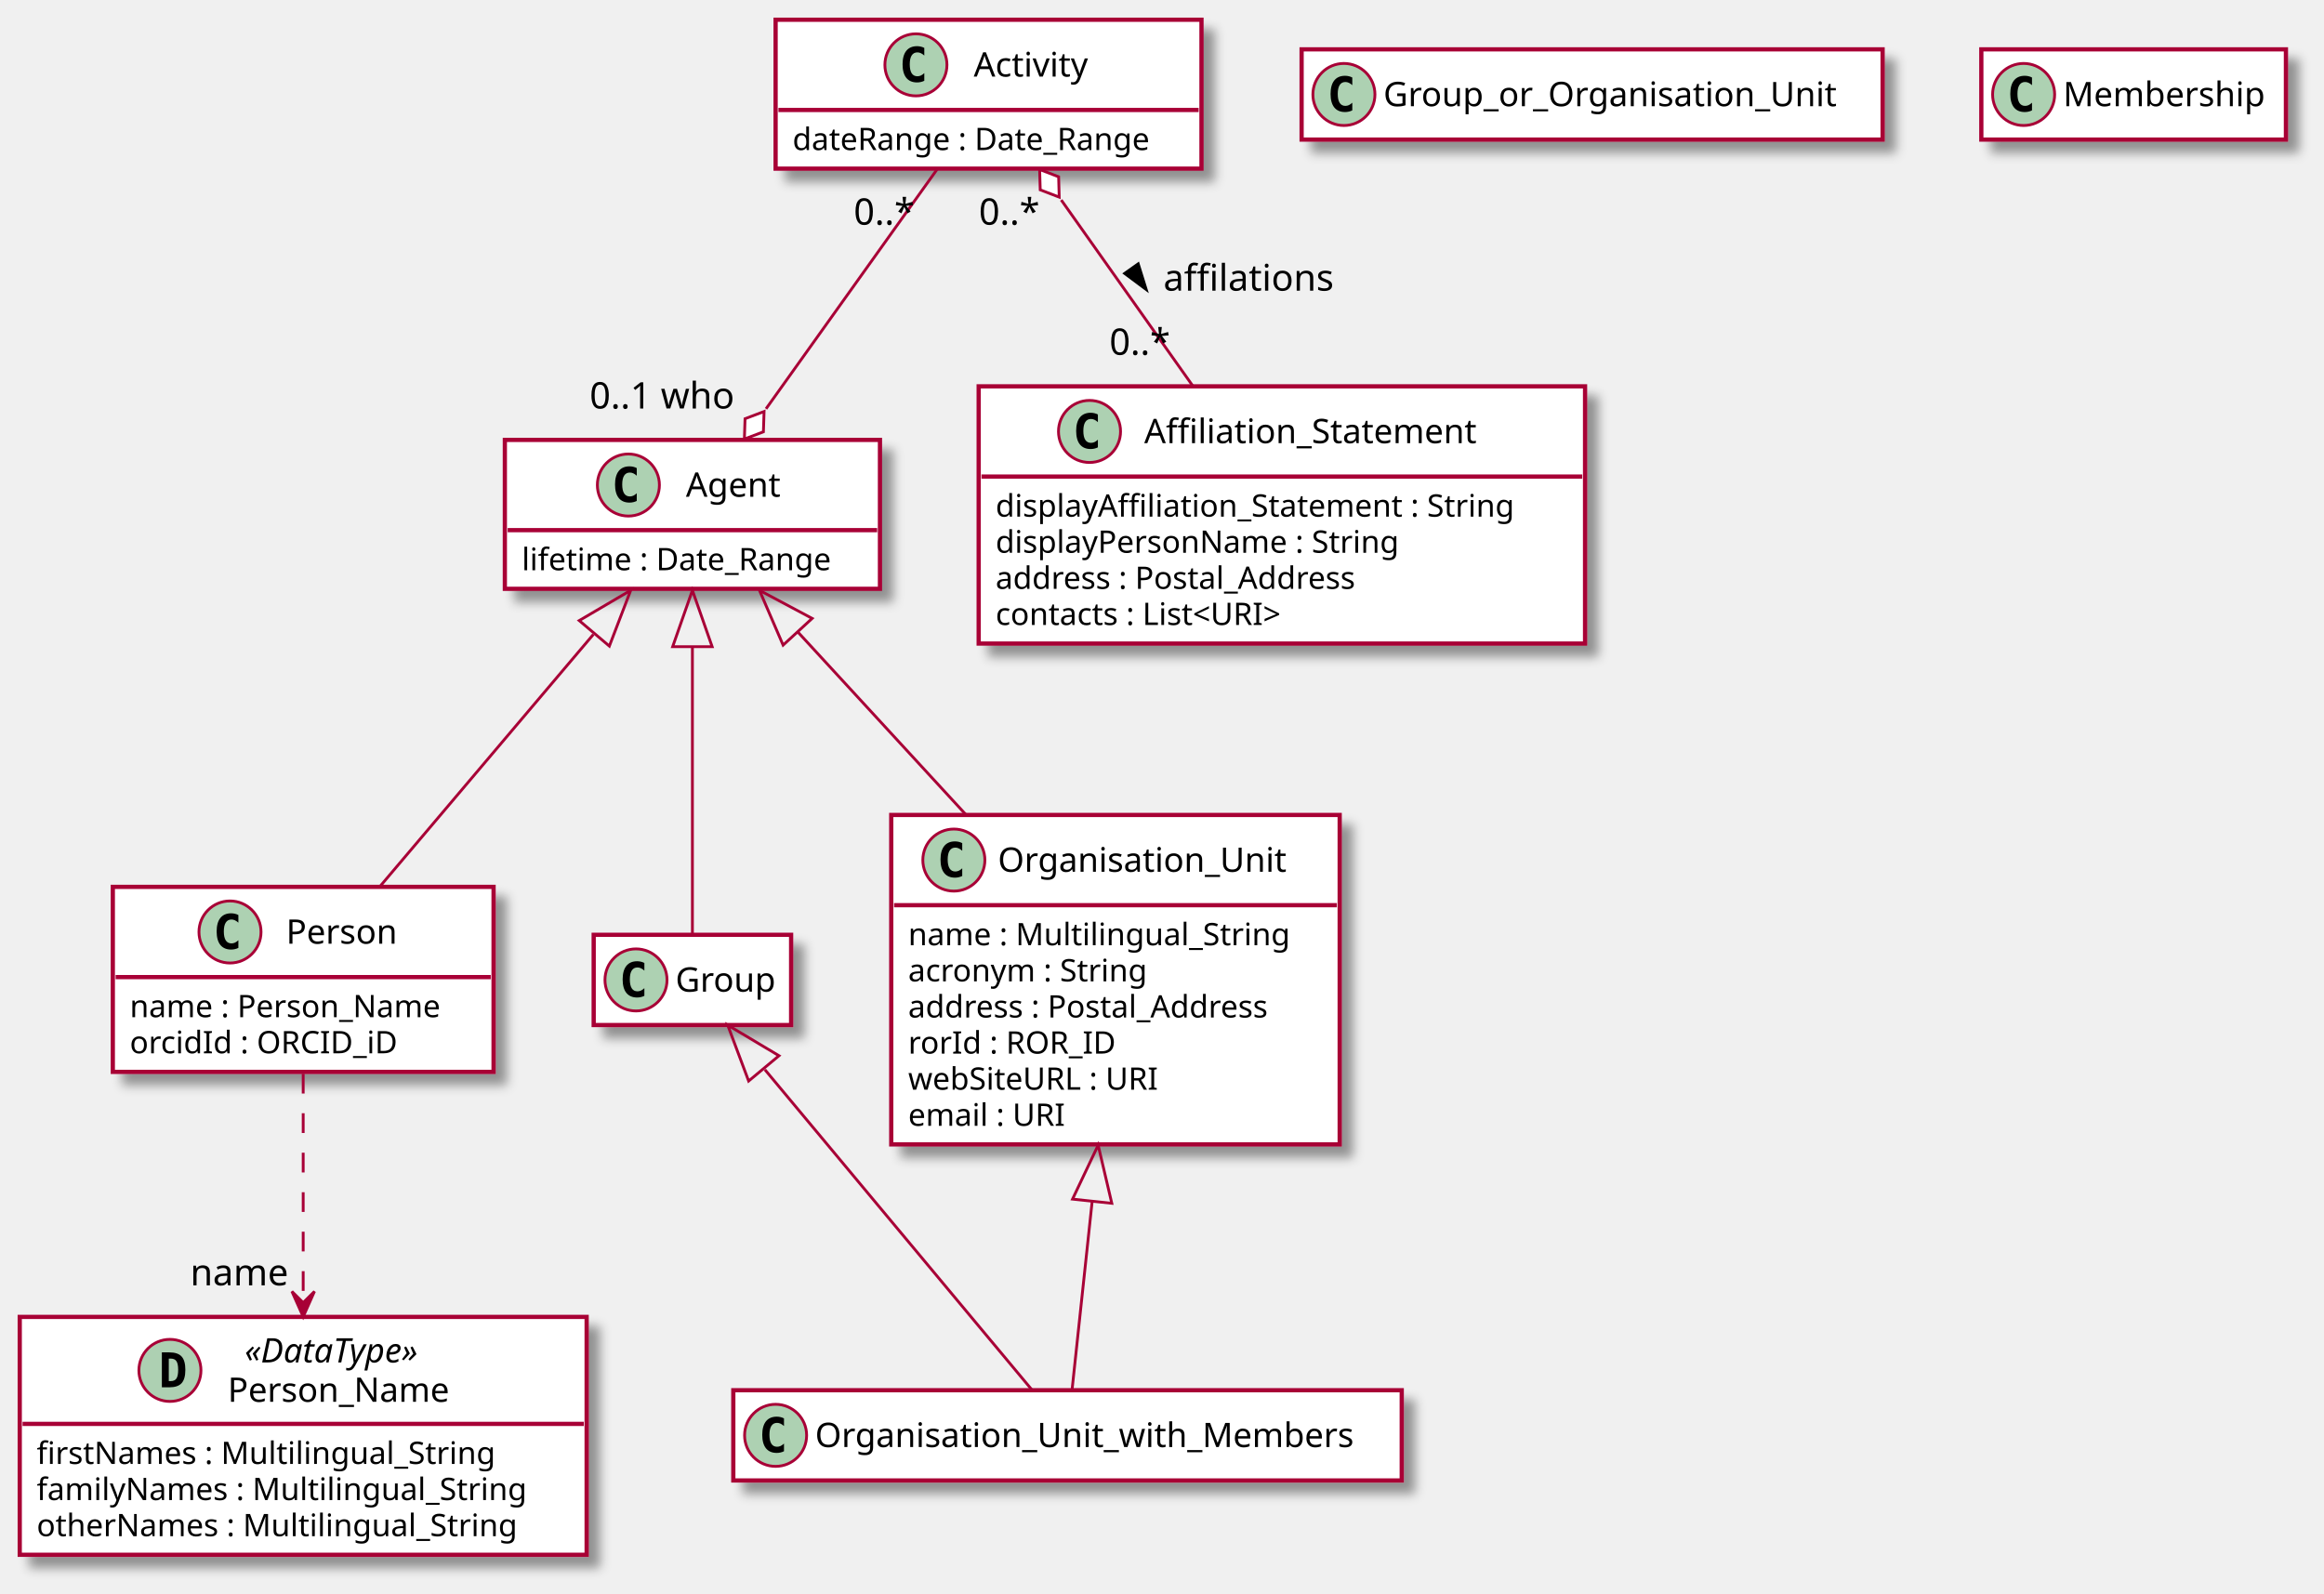
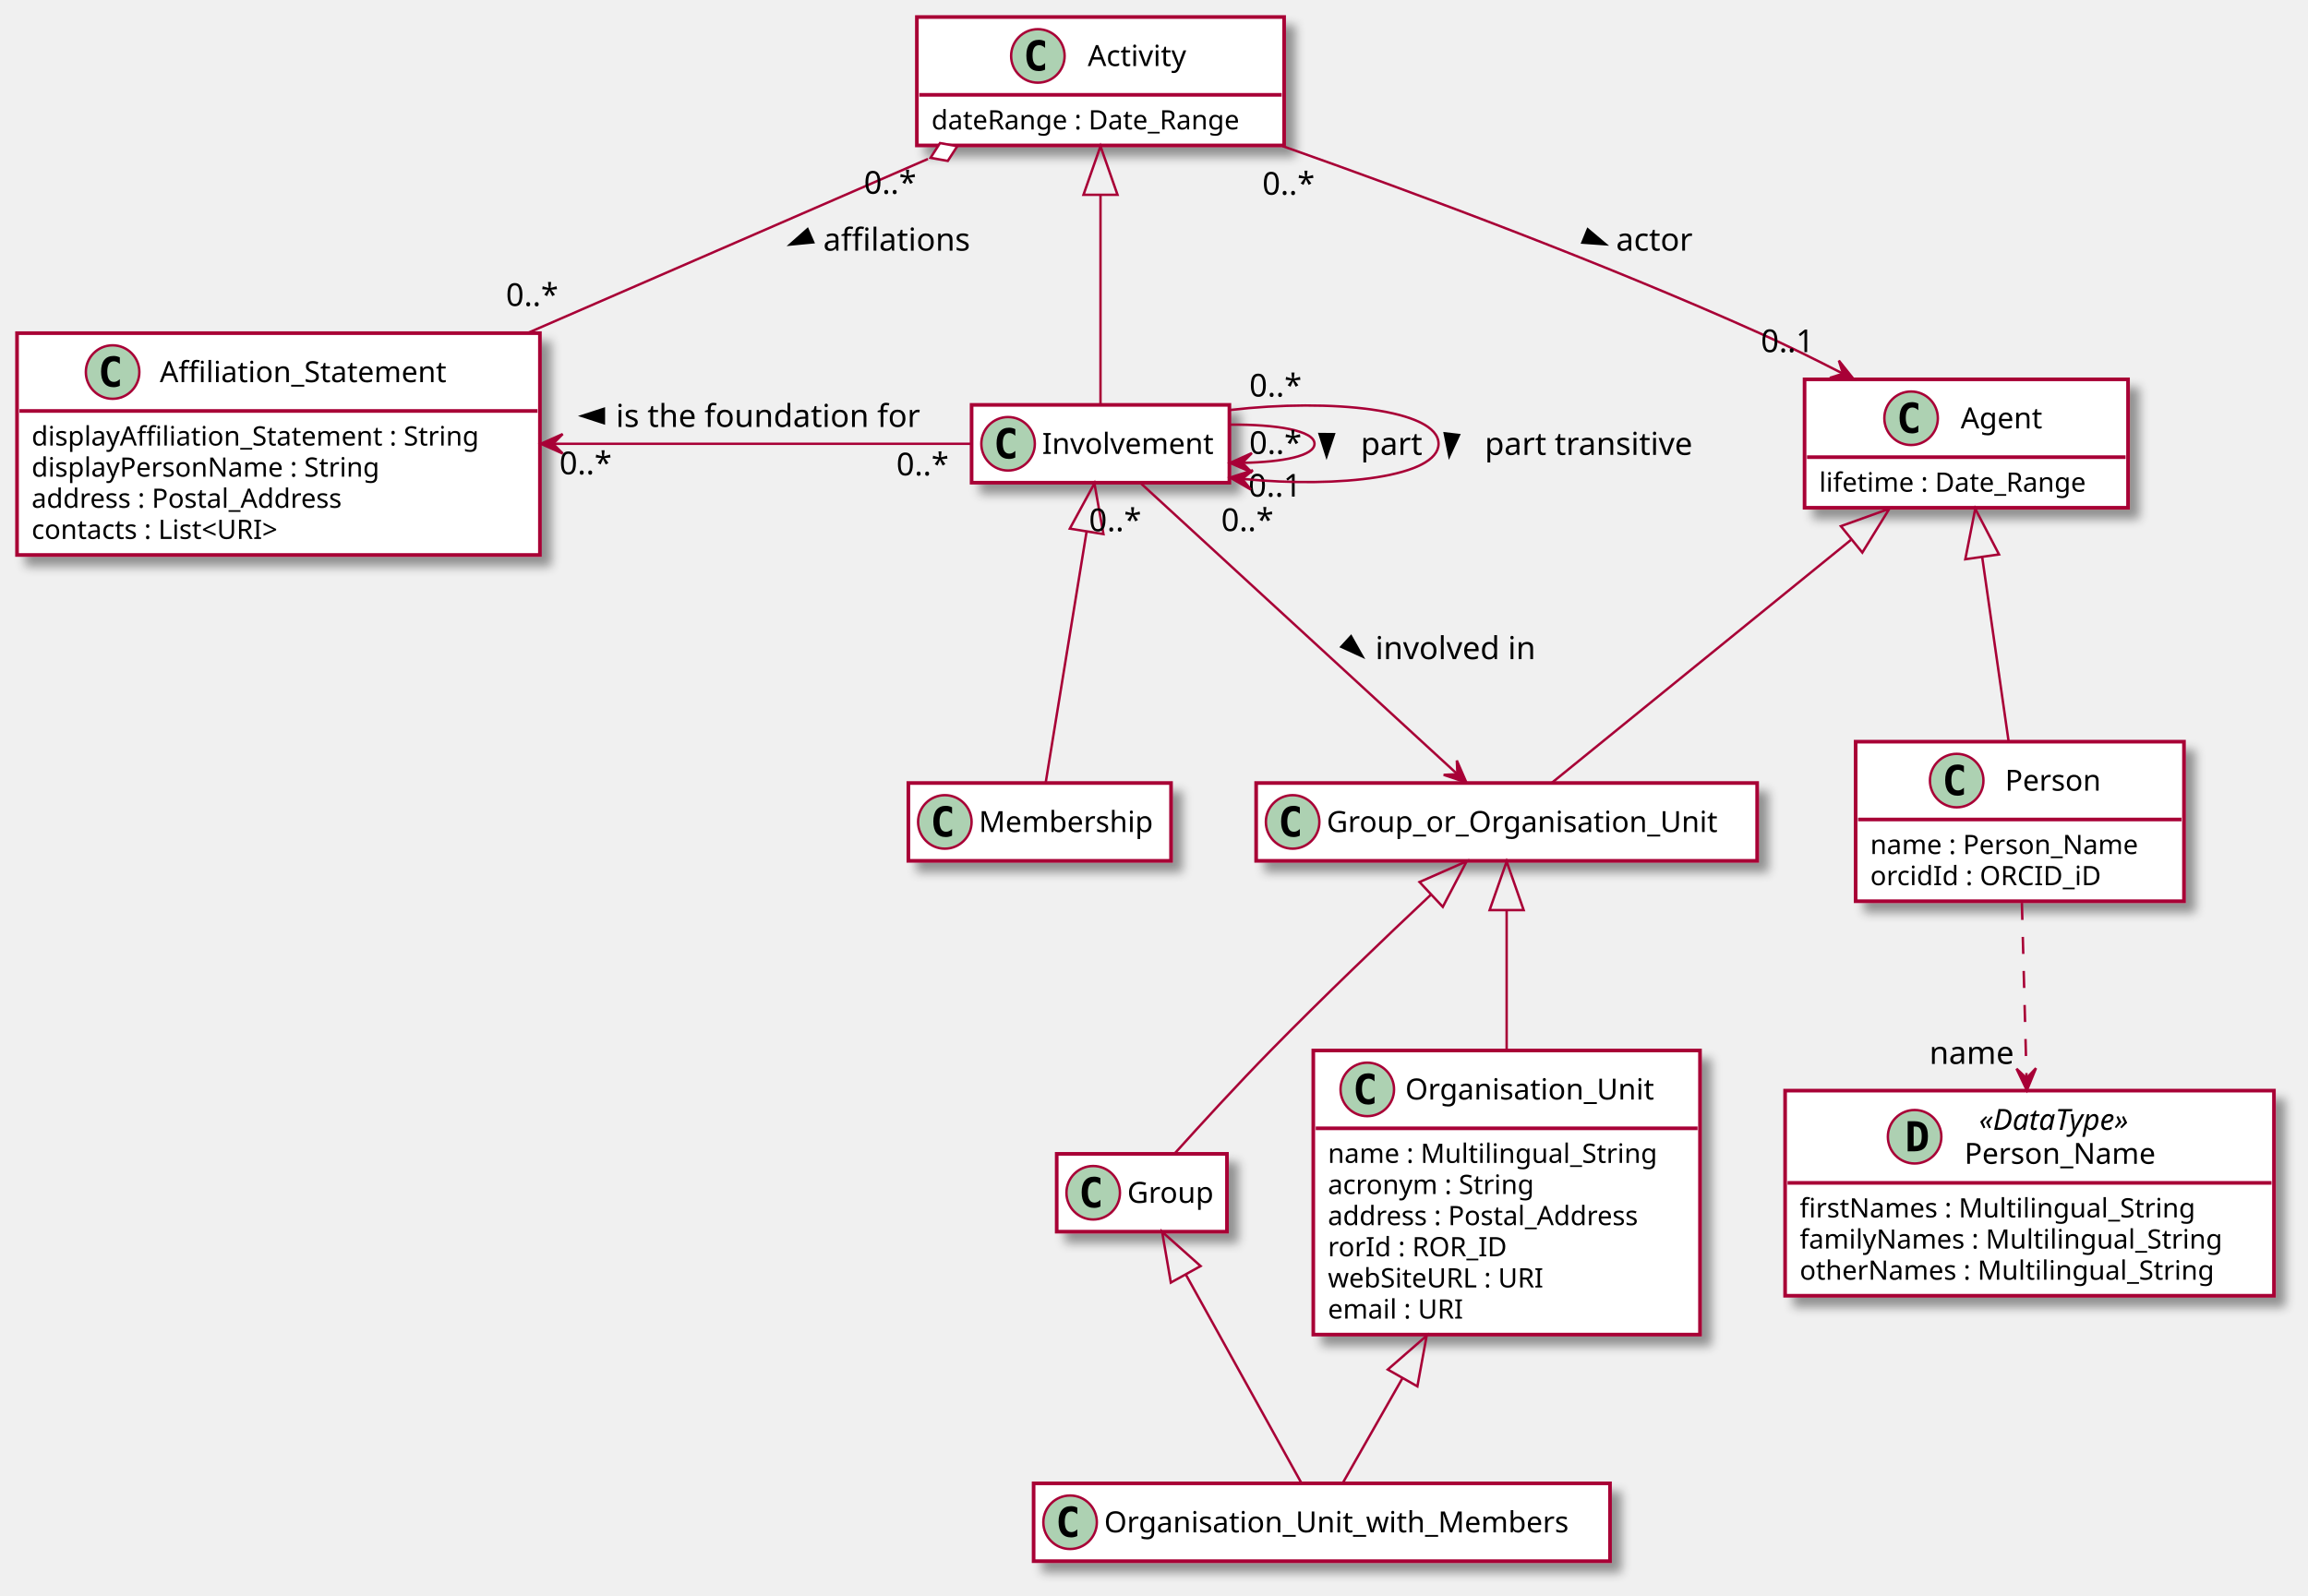
- <svg xmlns="http://www.w3.org/2000/svg" contentScriptType="application/ecmascript" contentStyleType="text/css" height="565px" preserveAspectRatio="none" style="width:824px;height:565px;background:#FFFFFF;" version="1.1" viewBox="0 0 824 565" width="824px" zoomAndPan="magnify">
+ <svg xmlns="http://www.w3.org/2000/svg" contentScriptType="application/ecmascript" contentStyleType="text/css" height="656px" preserveAspectRatio="none" style="width:949px;height:656px;background:#FFFFFF;" version="1.1" viewBox="0 0 949 656" width="949px" zoomAndPan="magnify">
  <defs>
-     <filter height="300%" id="f1koycm52vcksp" width="300%" x="-1" y="-1">
+     <filter height="300%" id="f1o5n7txocog9f" width="300%" x="-1" y="-1">
      <feGaussianBlur result="blurOut" stdDeviation="2.0" />
      <feColorMatrix in="blurOut" result="blurOut2" type="matrix" values="0 0 0 0 0 0 0 0 0 0 0 0 0 0 0 0 0 0 .4 0" />
      <feOffset dx="4.0" dy="4.0" in="blurOut2" result="blurOut3" />
      <feBlend in="SourceGraphic" in2="blurOut3" mode="normal" />
    </filter>
  </defs>
  <g>
-     <rect codeLine="23" fill="#FFFFFF" filter="url(#f1koycm52vcksp)" height="52.805" id="Agent" style="stroke:#A80036;stroke-width:1.5;" width="133" x="179" y="156" />
-     <ellipse cx="222.8" cy="172" fill="#ADD1B2" rx="11" ry="11" style="stroke:#A80036;stroke-width:1.0;" />
-     <path d="M225.769,177.641 Q225.191,177.938 224.55,178.078 Q223.909,178.234 223.206,178.234 Q220.706,178.234 219.378,176.594 Q218.066,174.938 218.066,171.812 Q218.066,168.688 219.378,167.031 Q220.706,165.375 223.206,165.375 Q223.909,165.375 224.55,165.531 Q225.206,165.688 225.769,165.984 L225.769,168.703 Q225.144,168.125 224.55,167.859 Q223.956,167.578 223.331,167.578 Q221.988,167.578 221.3,168.656 Q220.613,169.719 220.613,171.812 Q220.613,173.906 221.3,174.984 Q221.988,176.047 223.331,176.047 Q223.956,176.047 224.55,175.781 Q225.144,175.5 225.769,174.922 L225.769,177.641 Z " fill="#000000" />
-     <text fill="#000000" font-family="sans-serif" font-size="12" lengthAdjust="spacing" textLength="37" x="243.2" y="176.154">Agent</text>
-     <line style="stroke:#A80036;stroke-width:1.5;" x1="180" x2="311" y1="188" y2="188" />
-     <text fill="#000000" font-family="sans-serif" font-size="11" lengthAdjust="spacing" textLength="121" x="185" y="202.21">lifetime : Date_Range</text>
-     <rect codeLine="26" fill="#FFFFFF" filter="url(#f1koycm52vcksp)" height="32" id="Group_or_Organisation_Unit" style="stroke:#A80036;stroke-width:1.5;" width="206" x="461.5" y="17.5" />
-     <ellipse cx="476.5" cy="33.5" fill="#ADD1B2" rx="11" ry="11" style="stroke:#A80036;stroke-width:1.0;" />
-     <path d="M479.469,39.141 Q478.891,39.438 478.25,39.578 Q477.609,39.734 476.906,39.734 Q474.406,39.734 473.078,38.094 Q471.766,36.438 471.766,33.312 Q471.766,30.188 473.078,28.531 Q474.406,26.875 476.906,26.875 Q477.609,26.875 478.25,27.031 Q478.906,27.188 479.469,27.484 L479.469,30.203 Q478.844,29.625 478.25,29.359 Q477.656,29.078 477.031,29.078 Q475.688,29.078 475,30.156 Q474.312,31.219 474.312,33.312 Q474.312,35.406 475,36.484 Q475.688,37.547 477.031,37.547 Q477.656,37.547 478.25,37.281 Q478.844,37 479.469,36.422 L479.469,39.141 Z " fill="#000000" />
-     <text fill="#000000" font-family="sans-serif" font-size="12" lengthAdjust="spacing" textLength="174" x="490.5" y="37.654">Group_or_Organisation_Unit</text>
-     <rect codeLine="55" fill="#FFFFFF" filter="url(#f1koycm52vcksp)" height="52.805" id="Activity" style="stroke:#A80036;stroke-width:1.5;" width="151" x="275" y="7" />
-     <ellipse cx="324.75" cy="23" fill="#ADD1B2" rx="11" ry="11" style="stroke:#A80036;stroke-width:1.0;" />
-     <path d="M327.719,28.641 Q327.141,28.938 326.5,29.078 Q325.859,29.234 325.156,29.234 Q322.656,29.234 321.328,27.594 Q320.016,25.938 320.016,22.812 Q320.016,19.688 321.328,18.031 Q322.656,16.375 325.156,16.375 Q325.859,16.375 326.5,16.531 Q327.156,16.688 327.719,16.984 L327.719,19.703 Q327.094,19.125 326.5,18.859 Q325.906,18.578 325.281,18.578 Q323.938,18.578 323.25,19.656 Q322.562,20.719 322.562,22.812 Q322.562,24.906 323.25,25.984 Q323.938,27.047 325.281,27.047 Q325.906,27.047 326.5,26.781 Q327.094,26.5 327.719,25.922 L327.719,28.641 Z " fill="#000000" />
-     <text fill="#000000" font-family="sans-serif" font-size="12" lengthAdjust="spacing" textLength="43" x="345.25" y="27.154">Activity</text>
-     <line style="stroke:#A80036;stroke-width:1.5;" x1="276" x2="425" y1="39" y2="39" />
-     <text fill="#000000" font-family="sans-serif" font-size="11" lengthAdjust="spacing" textLength="139" x="281" y="53.21">dateRange : Date_Range</text>
-     <rect codeLine="61" fill="#FFFFFF" filter="url(#f1koycm52vcksp)" height="32" id="Membership" style="stroke:#A80036;stroke-width:1.5;" width="108" x="702.5" y="17.5" />
-     <ellipse cx="717.5" cy="33.5" fill="#ADD1B2" rx="11" ry="11" style="stroke:#A80036;stroke-width:1.0;" />
-     <path d="M720.469,39.141 Q719.891,39.438 719.25,39.578 Q718.609,39.734 717.906,39.734 Q715.406,39.734 714.078,38.094 Q712.766,36.438 712.766,33.312 Q712.766,30.188 714.078,28.531 Q715.406,26.875 717.906,26.875 Q718.609,26.875 719.25,27.031 Q719.906,27.188 720.469,27.484 L720.469,30.203 Q719.844,29.625 719.25,29.359 Q718.656,29.078 718.031,29.078 Q716.688,29.078 716,30.156 Q715.312,31.219 715.312,33.312 Q715.312,35.406 716,36.484 Q716.688,37.547 718.031,37.547 Q718.656,37.547 719.25,37.281 Q719.844,37 720.469,36.422 L720.469,39.141 Z " fill="#000000" />
-     <text fill="#000000" font-family="sans-serif" font-size="12" lengthAdjust="spacing" textLength="76" x="731.5" y="37.654">Membership</text>
-     <rect codeLine="42" fill="#FFFFFF" filter="url(#f1koycm52vcksp)" height="65.609" id="Person" style="stroke:#A80036;stroke-width:1.5;" width="135" x="40" y="314.5" />
-     <ellipse cx="81.55" cy="330.5" fill="#ADD1B2" rx="11" ry="11" style="stroke:#A80036;stroke-width:1.0;" />
-     <path d="M84.519,336.141 Q83.941,336.438 83.3,336.578 Q82.659,336.734 81.956,336.734 Q79.456,336.734 78.128,335.094 Q76.816,333.438 76.816,330.312 Q76.816,327.188 78.128,325.531 Q79.456,323.875 81.956,323.875 Q82.659,323.875 83.3,324.031 Q83.956,324.188 84.519,324.484 L84.519,327.203 Q83.894,326.625 83.3,326.359 Q82.706,326.078 82.081,326.078 Q80.737,326.078 80.05,327.156 Q79.362,328.219 79.362,330.312 Q79.362,332.406 80.05,333.484 Q80.737,334.547 82.081,334.547 Q82.706,334.547 83.3,334.281 Q83.894,334 84.519,333.422 L84.519,336.141 Z " fill="#000000" />
-     <text fill="#000000" font-family="sans-serif" font-size="12" lengthAdjust="spacing" textLength="44" x="101.45" y="334.654">Person</text>
-     <line style="stroke:#A80036;stroke-width:1.5;" x1="41" x2="174" y1="346.5" y2="346.5" />
-     <text fill="#000000" font-family="sans-serif" font-size="11" lengthAdjust="spacing" textLength="123" x="46" y="360.71">name : Person_Name</text>
-     <text fill="#000000" font-family="sans-serif" font-size="11" lengthAdjust="spacing" textLength="102" x="46" y="373.515">orcidId : ORCID_iD</text>
-     <rect codeLine="47" fill="#FFFFFF" filter="url(#f1koycm52vcksp)" height="84.352" id="Person_Name" style="stroke:#A80036;stroke-width:1.5;" width="201" x="7" y="467" />
-     <ellipse cx="60.25" cy="485.969" fill="#ADD0B2" rx="11" ry="11" style="stroke:#A80036;stroke-width:1.0;" />
-     <path d="M59.844,481.781 L59.844,489.766 L60.5,489.766 Q61.938,489.766 62.547,488.859 Q63.172,487.938 63.172,485.766 Q63.172,483.594 62.547,482.688 Q61.938,481.781 60.5,481.781 L59.844,481.781 Z M57.391,479.578 L60.016,479.578 Q63.047,479.578 64.375,481.031 Q65.719,482.469 65.719,485.766 Q65.719,489.062 64.375,490.516 Q63.047,491.969 60.016,491.969 L57.391,491.969 L57.391,479.578 Z " fill="#000000" />
-     <text fill="#000000" font-family="sans-serif" font-size="12" font-style="italic" lengthAdjust="spacing" textLength="74" x="86.75" y="483.139">«DataType»</text>
-     <text fill="#000000" font-family="sans-serif" font-size="12" lengthAdjust="spacing" textLength="86" x="80.75" y="497.107">Person_Name</text>
-     <line style="stroke:#A80036;stroke-width:1.5;" x1="8" x2="207" y1="504.938" y2="504.938" />
-     <text fill="#000000" font-family="sans-serif" font-size="11" lengthAdjust="spacing" textLength="178" x="13" y="519.148">firstNames : Multilingual_String</text>
-     <text fill="#000000" font-family="sans-serif" font-size="11" lengthAdjust="spacing" textLength="189" x="13" y="531.953">familyNames : Multilingual_String</text>
-     <text fill="#000000" font-family="sans-serif" font-size="11" lengthAdjust="spacing" textLength="185" x="13" y="544.757">otherNames : Multilingual_String</text>
-     <rect codeLine="66" fill="#FFFFFF" filter="url(#f1koycm52vcksp)" height="32" id="Group" style="stroke:#A80036;stroke-width:1.5;" width="70" x="210.5" y="331.5" />
-     <ellipse cx="225.5" cy="347.5" fill="#ADD1B2" rx="11" ry="11" style="stroke:#A80036;stroke-width:1.0;" />
-     <path d="M228.469,353.141 Q227.891,353.438 227.25,353.578 Q226.609,353.734 225.906,353.734 Q223.406,353.734 222.078,352.094 Q220.766,350.438 220.766,347.312 Q220.766,344.188 222.078,342.531 Q223.406,340.875 225.906,340.875 Q226.609,340.875 227.25,341.031 Q227.906,341.188 228.469,341.484 L228.469,344.203 Q227.844,343.625 227.25,343.359 Q226.656,343.078 226.031,343.078 Q224.688,343.078 224,344.156 Q223.312,345.219 223.312,347.312 Q223.312,349.406 224,350.484 Q224.688,351.547 226.031,351.547 Q226.656,351.547 227.25,351.281 Q227.844,351 228.469,350.422 L228.469,353.141 Z " fill="#000000" />
-     <text fill="#000000" font-family="sans-serif" font-size="12" lengthAdjust="spacing" textLength="38" x="239.5" y="351.654">Group</text>
-     <rect codeLine="31" fill="#FFFFFF" filter="url(#f1koycm52vcksp)" height="116.828" id="Organisation_Unit" style="stroke:#A80036;stroke-width:1.5;" width="159" x="316" y="289" />
-     <ellipse cx="338.2" cy="305" fill="#ADD1B2" rx="11" ry="11" style="stroke:#A80036;stroke-width:1.0;" />
-     <path d="M341.169,310.641 Q340.591,310.938 339.95,311.078 Q339.309,311.234 338.606,311.234 Q336.106,311.234 334.778,309.594 Q333.466,307.938 333.466,304.812 Q333.466,301.688 334.778,300.031 Q336.106,298.375 338.606,298.375 Q339.309,298.375 339.95,298.531 Q340.606,298.688 341.169,298.984 L341.169,301.703 Q340.544,301.125 339.95,300.859 Q339.356,300.578 338.731,300.578 Q337.387,300.578 336.7,301.656 Q336.012,302.719 336.012,304.812 Q336.012,306.906 336.7,307.984 Q337.387,309.047 338.731,309.047 Q339.356,309.047 339.95,308.781 Q340.544,308.5 341.169,307.922 L341.169,310.641 Z " fill="#000000" />
-     <text fill="#000000" font-family="sans-serif" font-size="12" lengthAdjust="spacing" textLength="111" x="353.8" y="309.154">Organisation_Unit</text>
-     <line style="stroke:#A80036;stroke-width:1.5;" x1="317" x2="474" y1="321" y2="321" />
-     <text fill="#000000" font-family="sans-serif" font-size="11" lengthAdjust="spacing" textLength="147" x="322" y="335.21">name : Multilingual_String</text>
-     <text fill="#000000" font-family="sans-serif" font-size="11" lengthAdjust="spacing" textLength="95" x="322" y="348.015">acronym : String</text>
-     <text fill="#000000" font-family="sans-serif" font-size="11" lengthAdjust="spacing" textLength="147" x="322" y="360.82">address : Postal_Address</text>
-     <text fill="#000000" font-family="sans-serif" font-size="11" lengthAdjust="spacing" textLength="79" x="322" y="373.625">rorId : ROR_ID</text>
-     <text fill="#000000" font-family="sans-serif" font-size="11" lengthAdjust="spacing" textLength="96" x="322" y="386.429">webSiteURL : URI</text>
-     <text fill="#000000" font-family="sans-serif" font-size="11" lengthAdjust="spacing" textLength="61" x="322" y="399.234">email : URI</text>
-     <rect codeLine="71" fill="#FFFFFF" filter="url(#f1koycm52vcksp)" height="32" id="Organisation_Unit_with_Members" style="stroke:#A80036;stroke-width:1.5;" width="237" x="260" y="493" />
-     <ellipse cx="275" cy="509" fill="#ADD1B2" rx="11" ry="11" style="stroke:#A80036;stroke-width:1.0;" />
-     <path d="M277.969,514.641 Q277.391,514.938 276.75,515.078 Q276.109,515.234 275.406,515.234 Q272.906,515.234 271.578,513.594 Q270.266,511.938 270.266,508.812 Q270.266,505.688 271.578,504.031 Q272.906,502.375 275.406,502.375 Q276.109,502.375 276.75,502.531 Q277.406,502.688 277.969,502.984 L277.969,505.703 Q277.344,505.125 276.75,504.859 Q276.156,504.578 275.531,504.578 Q274.188,504.578 273.5,505.656 Q272.812,506.719 272.812,508.812 Q272.812,510.906 273.5,511.984 Q274.188,513.047 275.531,513.047 Q276.156,513.047 276.75,512.781 Q277.344,512.5 277.969,511.922 L277.969,514.641 Z " fill="#000000" />
-     <text fill="#000000" font-family="sans-serif" font-size="12" lengthAdjust="spacing" textLength="205" x="289" y="513.154">Organisation_Unit_with_Members</text>
-     <rect codeLine="136" fill="#FFFFFF" filter="url(#f1koycm52vcksp)" height="91.219" id="Affiliation_Statement" style="stroke:#A80036;stroke-width:1.5;" width="215" x="347" y="137" />
-     <ellipse cx="386.3" cy="153" fill="#ADD1B2" rx="11" ry="11" style="stroke:#A80036;stroke-width:1.0;" />
-     <path d="M389.269,158.641 Q388.691,158.938 388.05,159.078 Q387.409,159.234 386.706,159.234 Q384.206,159.234 382.878,157.594 Q381.566,155.938 381.566,152.812 Q381.566,149.688 382.878,148.031 Q384.206,146.375 386.706,146.375 Q387.409,146.375 388.05,146.531 Q388.706,146.688 389.269,146.984 L389.269,149.703 Q388.644,149.125 388.05,148.859 Q387.456,148.578 386.831,148.578 Q385.488,148.578 384.8,149.656 Q384.113,150.719 384.113,152.812 Q384.113,154.906 384.8,155.984 Q385.488,157.047 386.831,157.047 Q387.456,157.047 388.05,156.781 Q388.644,156.5 389.269,155.922 L389.269,158.641 Z " fill="#000000" />
-     <text fill="#000000" font-family="sans-serif" font-size="12" lengthAdjust="spacing" textLength="129" x="405.7" y="157.154">Affiliation_Statement</text>
-     <line style="stroke:#A80036;stroke-width:1.5;" x1="348" x2="561" y1="169" y2="169" />
-     <text fill="#000000" font-family="sans-serif" font-size="11" lengthAdjust="spacing" textLength="203" x="353" y="183.21">displayAffiliation_Statement : String</text>
-     <text fill="#000000" font-family="sans-serif" font-size="11" lengthAdjust="spacing" textLength="159" x="353" y="196.015">displayPersonName : String</text>
-     <text fill="#000000" font-family="sans-serif" font-size="11" lengthAdjust="spacing" textLength="147" x="353" y="208.82">address : Postal_Address</text>
-     <text fill="#000000" font-family="sans-serif" font-size="11" lengthAdjust="spacing" textLength="116" x="353" y="221.625">contacts : List&lt;URI&gt;</text>
-     <path codeLine="261" d="M332.21,60.11 C315.45,83.57 290.45,118.57 271.6,144.97 " fill="none" id="Activity-to-Agent" style="stroke:#A80036;stroke-width:1.0;" />
-     <polygon fill="#FFFFFF" points="263.93,155.69,270.673,153.135,270.909,145.928,264.165,148.483,263.93,155.69" style="stroke:#A80036;stroke-width:1.0;" />
-     <text fill="#000000" font-family="sans-serif" font-size="13" lengthAdjust="spacing" textLength="23" x="302.693" y="79.674">0..*</text>
-     <text fill="#000000" font-family="sans-serif" font-size="13" lengthAdjust="spacing" textLength="53" x="209.064" y="144.861">0..1 who</text>
-     <path codeLine="310" d="M107.5,380.78 C107.5,404.07 107.5,435.87 107.5,461.85 " fill="none" id="Person-to-Person_Name" style="stroke:#A80036;stroke-width:1.0;stroke-dasharray:7.0,7.0;" />
-     <polygon fill="#A80036" points="107.5,466.96,111.5,457.96,107.5,461.96,103.5,457.96,107.5,466.96" style="stroke:#A80036;stroke-width:1.0;" />
-     <text fill="#000000" font-family="sans-serif" font-size="13" lengthAdjust="spacing" textLength="37" x="67.436" y="455.804">name</text>
-     <path codeLine="314" d="M210.38,224.98 C186.87,252.75 156.39,288.75 134.72,314.35 " fill="none" id="Agent-backto-Person" style="stroke:#A80036;stroke-width:1.0;" />
-     <polygon fill="none" points="205.37,220.07,223.63,209.33,216.05,229.12,205.37,220.07" style="stroke:#A80036;stroke-width:1.0;" />
-     <path codeLine="326" d="M245.5,229.44 C245.5,263.56 245.5,308.02 245.5,331.09 " fill="none" id="Agent-backto-Group" style="stroke:#A80036;stroke-width:1.0;" />
-     <polygon fill="none" points="238.5,229.33,245.5,209.33,252.5,229.33,238.5,229.33" style="stroke:#A80036;stroke-width:1.0;" />
-     <path codeLine="318" d="M283,224.25 C300.93,243.73 322.71,267.4 342.31,288.71 " fill="none" id="Agent-backto-Organisation_Unit" style="stroke:#A80036;stroke-width:1.0;" />
-     <polygon fill="none" points="277.66,228.78,269.27,209.33,287.96,219.3,277.66,228.78" style="stroke:#A80036;stroke-width:1.0;" />
-     <path codeLine="330" d="M271.2,379.32 C299.63,413.42 344.29,466.98 365.92,492.92 " fill="none" id="Group-backto-Organisation_Unit_with_Members" style="stroke:#A80036;stroke-width:1.0;" />
-     <polygon fill="none" points="265.44,383.35,258.01,363.51,276.2,374.38,265.44,383.35" style="stroke:#A80036;stroke-width:1.0;" />
-     <path codeLine="334" d="M387.22,426.19 C384.51,451.57 381.78,477.24 380.11,492.89 " fill="none" id="Organisation_Unit-backto-Organisation_Unit_with_Members" style="stroke:#A80036;stroke-width:1.0;" />
-     <polygon fill="none" points="380.28,425.23,389.36,406.08,394.2,426.71,380.28,425.23" style="stroke:#A80036;stroke-width:1.0;" />
-     <path codeLine="249" d="M376.27,70.92 C390.39,90.88 408,115.78 422.94,136.89 " fill="none" id="Activity-backto-Affiliation_Statement" style="stroke:#A80036;stroke-width:1.0;" />
-     <polygon fill="#FFFFFF" points="368.62,60.11,368.822,67.318,375.554,69.904,375.351,62.696,368.62,60.11" style="stroke:#A80036;stroke-width:1.0;" />
-     <polygon fill="#000000" points="406.388,102.648,403.563,93.567,398.765,96.962,406.388,102.648" style="stroke:#000000;stroke-width:1.0;" />
-     <text fill="#000000" font-family="sans-serif" font-size="13" lengthAdjust="spacing" textLength="61" x="412.5" y="103.067">affilations</text>
-     <text fill="#000000" font-family="sans-serif" font-size="13" lengthAdjust="spacing" textLength="23" x="347.068" y="79.674">0..*</text>
-     <text fill="#000000" font-family="sans-serif" font-size="13" lengthAdjust="spacing" textLength="23" x="393.346" y="125.818">0..*</text>
+     <rect codeLine="10" fill="#FFFFFF" filter="url(#f1o5n7txocog9f)" height="52.805" id="Agent" style="stroke:#A80036;stroke-width:1.5;" width="133" x="742" y="156" />
+     <ellipse cx="785.8" cy="172" fill="#ADD1B2" rx="11" ry="11" style="stroke:#A80036;stroke-width:1.0;" />
+     <path d="M788.769,177.641 Q788.191,177.938 787.55,178.078 Q786.909,178.234 786.206,178.234 Q783.706,178.234 782.378,176.594 Q781.066,174.938 781.066,171.812 Q781.066,168.688 782.378,167.031 Q783.706,165.375 786.206,165.375 Q786.909,165.375 787.55,165.531 Q788.206,165.688 788.769,165.984 L788.769,168.703 Q788.144,168.125 787.55,167.859 Q786.956,167.578 786.331,167.578 Q784.987,167.578 784.3,168.656 Q783.612,169.719 783.612,171.812 Q783.612,173.906 784.3,174.984 Q784.987,176.047 786.331,176.047 Q786.956,176.047 787.55,175.781 Q788.144,175.5 788.769,174.922 L788.769,177.641 Z " fill="#000000" />
+     <text fill="#000000" font-family="sans-serif" font-size="12" lengthAdjust="spacing" textLength="37" x="806.2" y="176.154">Agent</text>
+     <line style="stroke:#A80036;stroke-width:1.5;" x1="743" x2="874" y1="188" y2="188" />
+     <text fill="#000000" font-family="sans-serif" font-size="11" lengthAdjust="spacing" textLength="121" x="748" y="202.21">lifetime : Date_Range</text>
+     <rect codeLine="91" fill="#FFFFFF" filter="url(#f1o5n7txocog9f)" height="52.805" id="Activity" style="stroke:#A80036;stroke-width:1.5;" width="151" x="377" y="7" />
+     <ellipse cx="426.75" cy="23" fill="#ADD1B2" rx="11" ry="11" style="stroke:#A80036;stroke-width:1.0;" />
+     <path d="M429.719,28.641 Q429.141,28.938 428.5,29.078 Q427.859,29.234 427.156,29.234 Q424.656,29.234 423.328,27.594 Q422.016,25.938 422.016,22.812 Q422.016,19.688 423.328,18.031 Q424.656,16.375 427.156,16.375 Q427.859,16.375 428.5,16.531 Q429.156,16.688 429.719,16.984 L429.719,19.703 Q429.094,19.125 428.5,18.859 Q427.906,18.578 427.281,18.578 Q425.938,18.578 425.25,19.656 Q424.562,20.719 424.562,22.812 Q424.562,24.906 425.25,25.984 Q425.938,27.047 427.281,27.047 Q427.906,27.047 428.5,26.781 Q429.094,26.5 429.719,25.922 L429.719,28.641 Z " fill="#000000" />
+     <text fill="#000000" font-family="sans-serif" font-size="12" lengthAdjust="spacing" textLength="43" x="447.25" y="27.154">Activity</text>
+     <line style="stroke:#A80036;stroke-width:1.5;" x1="378" x2="527" y1="39" y2="39" />
+     <text fill="#000000" font-family="sans-serif" font-size="11" lengthAdjust="spacing" textLength="139" x="383" y="53.21">dateRange : Date_Range</text>
+     <rect codeLine="124" fill="#FFFFFF" filter="url(#f1o5n7txocog9f)" height="32" id="Membership" style="stroke:#A80036;stroke-width:1.5;" width="108" x="373.5" y="322" />
+     <ellipse cx="388.5" cy="338" fill="#ADD1B2" rx="11" ry="11" style="stroke:#A80036;stroke-width:1.0;" />
+     <path d="M391.469,343.641 Q390.891,343.938 390.25,344.078 Q389.609,344.234 388.906,344.234 Q386.406,344.234 385.078,342.594 Q383.766,340.938 383.766,337.812 Q383.766,334.688 385.078,333.031 Q386.406,331.375 388.906,331.375 Q389.609,331.375 390.25,331.531 Q390.906,331.688 391.469,331.984 L391.469,334.703 Q390.844,334.125 390.25,333.859 Q389.656,333.578 389.031,333.578 Q387.688,333.578 387,334.656 Q386.312,335.719 386.312,337.812 Q386.312,339.906 387,340.984 Q387.688,342.047 389.031,342.047 Q389.656,342.047 390.25,341.781 Q390.844,341.5 391.469,340.922 L391.469,343.641 Z " fill="#000000" />
+     <text fill="#000000" font-family="sans-serif" font-size="12" lengthAdjust="spacing" textLength="76" x="402.5" y="342.154">Membership</text>
+     <rect codeLine="97" fill="#FFFFFF" filter="url(#f1o5n7txocog9f)" height="32" id="Involvement" style="stroke:#A80036;stroke-width:1.5;" width="106" x="399.5" y="166.5" />
+     <ellipse cx="414.5" cy="182.5" fill="#ADD1B2" rx="11" ry="11" style="stroke:#A80036;stroke-width:1.0;" />
+     <path d="M417.469,188.141 Q416.891,188.438 416.25,188.578 Q415.609,188.734 414.906,188.734 Q412.406,188.734 411.078,187.094 Q409.766,185.438 409.766,182.312 Q409.766,179.188 411.078,177.531 Q412.406,175.875 414.906,175.875 Q415.609,175.875 416.25,176.031 Q416.906,176.188 417.469,176.484 L417.469,179.203 Q416.844,178.625 416.25,178.359 Q415.656,178.078 415.031,178.078 Q413.688,178.078 413,179.156 Q412.312,180.219 412.312,182.312 Q412.312,184.406 413,185.484 Q413.688,186.547 415.031,186.547 Q415.656,186.547 416.25,186.281 Q416.844,186 417.469,185.422 L417.469,188.141 Z " fill="#000000" />
+     <text fill="#000000" font-family="sans-serif" font-size="12" lengthAdjust="spacing" textLength="74" x="428.5" y="186.654">Involvement</text>
+     <rect codeLine="16" fill="#FFFFFF" filter="url(#f1o5n7txocog9f)" height="65.609" id="Person" style="stroke:#A80036;stroke-width:1.5;" width="135" x="763" y="305" />
+     <ellipse cx="804.55" cy="321" fill="#ADD1B2" rx="11" ry="11" style="stroke:#A80036;stroke-width:1.0;" />
+     <path d="M807.519,326.641 Q806.941,326.938 806.3,327.078 Q805.659,327.234 804.956,327.234 Q802.456,327.234 801.128,325.594 Q799.816,323.938 799.816,320.812 Q799.816,317.688 801.128,316.031 Q802.456,314.375 804.956,314.375 Q805.659,314.375 806.3,314.531 Q806.956,314.688 807.519,314.984 L807.519,317.703 Q806.894,317.125 806.3,316.859 Q805.706,316.578 805.081,316.578 Q803.737,316.578 803.05,317.656 Q802.362,318.719 802.362,320.812 Q802.362,322.906 803.05,323.984 Q803.737,325.047 805.081,325.047 Q805.706,325.047 806.3,324.781 Q806.894,324.5 807.519,323.922 L807.519,326.641 Z " fill="#000000" />
+     <text fill="#000000" font-family="sans-serif" font-size="12" lengthAdjust="spacing" textLength="44" x="824.45" y="325.154">Person</text>
+     <line style="stroke:#A80036;stroke-width:1.5;" x1="764" x2="897" y1="337" y2="337" />
+     <text fill="#000000" font-family="sans-serif" font-size="11" lengthAdjust="spacing" textLength="123" x="769" y="351.21">name : Person_Name</text>
+     <text fill="#000000" font-family="sans-serif" font-size="11" lengthAdjust="spacing" textLength="102" x="769" y="364.015">orcidId : ORCID_iD</text>
+     <rect codeLine="27" fill="#FFFFFF" filter="url(#f1o5n7txocog9f)" height="84.352" id="Person_Name" style="stroke:#A80036;stroke-width:1.5;" width="201" x="734" y="448.5" />
+     <ellipse cx="787.25" cy="467.469" fill="#ADD0B2" rx="11" ry="11" style="stroke:#A80036;stroke-width:1.0;" />
+     <path d="M786.844,463.281 L786.844,471.266 L787.5,471.266 Q788.938,471.266 789.547,470.359 Q790.172,469.438 790.172,467.266 Q790.172,465.094 789.547,464.188 Q788.938,463.281 787.5,463.281 L786.844,463.281 Z M784.391,461.078 L787.016,461.078 Q790.047,461.078 791.375,462.531 Q792.719,463.969 792.719,467.266 Q792.719,470.562 791.375,472.016 Q790.047,473.469 787.016,473.469 L784.391,473.469 L784.391,461.078 Z " fill="#000000" />
+     <text fill="#000000" font-family="sans-serif" font-size="12" font-style="italic" lengthAdjust="spacing" textLength="74" x="813.75" y="464.639">«DataType»</text>
+     <text fill="#000000" font-family="sans-serif" font-size="12" lengthAdjust="spacing" textLength="86" x="807.75" y="478.607">Person_Name</text>
+     <line style="stroke:#A80036;stroke-width:1.5;" x1="735" x2="934" y1="486.438" y2="486.438" />
+     <text fill="#000000" font-family="sans-serif" font-size="11" lengthAdjust="spacing" textLength="178" x="740" y="500.648">firstNames : Multilingual_String</text>
+     <text fill="#000000" font-family="sans-serif" font-size="11" lengthAdjust="spacing" textLength="189" x="740" y="513.453">familyNames : Multilingual_String</text>
+     <text fill="#000000" font-family="sans-serif" font-size="11" lengthAdjust="spacing" textLength="185" x="740" y="526.257">otherNames : Multilingual_String</text>
+     <rect codeLine="52" fill="#FFFFFF" filter="url(#f1o5n7txocog9f)" height="32" id="Group" style="stroke:#A80036;stroke-width:1.5;" width="70" x="434.5" y="474.5" />
+     <ellipse cx="449.5" cy="490.5" fill="#ADD1B2" rx="11" ry="11" style="stroke:#A80036;stroke-width:1.0;" />
+     <path d="M452.469,496.141 Q451.891,496.438 451.25,496.578 Q450.609,496.734 449.906,496.734 Q447.406,496.734 446.078,495.094 Q444.766,493.438 444.766,490.312 Q444.766,487.188 446.078,485.531 Q447.406,483.875 449.906,483.875 Q450.609,483.875 451.25,484.031 Q451.906,484.188 452.469,484.484 L452.469,487.203 Q451.844,486.625 451.25,486.359 Q450.656,486.078 450.031,486.078 Q448.688,486.078 448,487.156 Q447.312,488.219 447.312,490.312 Q447.312,492.406 448,493.484 Q448.688,494.547 450.031,494.547 Q450.656,494.547 451.25,494.281 Q451.844,494 452.469,493.422 L452.469,496.141 Z " fill="#000000" />
+     <text fill="#000000" font-family="sans-serif" font-size="12" lengthAdjust="spacing" textLength="38" x="463.5" y="494.654">Group</text>
+     <rect codeLine="43" fill="#FFFFFF" filter="url(#f1o5n7txocog9f)" height="32" id="Group_or_Organisation_Unit" style="stroke:#A80036;stroke-width:1.5;" width="206" x="516.5" y="322" />
+     <ellipse cx="531.5" cy="338" fill="#ADD1B2" rx="11" ry="11" style="stroke:#A80036;stroke-width:1.0;" />
+     <path d="M534.469,343.641 Q533.891,343.938 533.25,344.078 Q532.609,344.234 531.906,344.234 Q529.406,344.234 528.078,342.594 Q526.766,340.938 526.766,337.812 Q526.766,334.688 528.078,333.031 Q529.406,331.375 531.906,331.375 Q532.609,331.375 533.25,331.531 Q533.906,331.688 534.469,331.984 L534.469,334.703 Q533.844,334.125 533.25,333.859 Q532.656,333.578 532.031,333.578 Q530.688,333.578 530,334.656 Q529.312,335.719 529.312,337.812 Q529.312,339.906 530,340.984 Q530.688,342.047 532.031,342.047 Q532.656,342.047 533.25,341.781 Q533.844,341.5 534.469,340.922 L534.469,343.641 Z " fill="#000000" />
+     <text fill="#000000" font-family="sans-serif" font-size="12" lengthAdjust="spacing" textLength="174" x="545.5" y="342.154">Group_or_Organisation_Unit</text>
+     <rect codeLine="61" fill="#FFFFFF" filter="url(#f1o5n7txocog9f)" height="116.828" id="Organisation_Unit" style="stroke:#A80036;stroke-width:1.5;" width="159" x="540" y="432" />
+     <ellipse cx="562.2" cy="448" fill="#ADD1B2" rx="11" ry="11" style="stroke:#A80036;stroke-width:1.0;" />
+     <path d="M565.169,453.641 Q564.591,453.938 563.95,454.078 Q563.309,454.234 562.606,454.234 Q560.106,454.234 558.778,452.594 Q557.466,450.938 557.466,447.812 Q557.466,444.688 558.778,443.031 Q560.106,441.375 562.606,441.375 Q563.309,441.375 563.95,441.531 Q564.606,441.688 565.169,441.984 L565.169,444.703 Q564.544,444.125 563.95,443.859 Q563.356,443.578 562.731,443.578 Q561.388,443.578 560.7,444.656 Q560.013,445.719 560.013,447.812 Q560.013,449.906 560.7,450.984 Q561.388,452.047 562.731,452.047 Q563.356,452.047 563.95,451.781 Q564.544,451.5 565.169,450.922 L565.169,453.641 Z " fill="#000000" />
+     <text fill="#000000" font-family="sans-serif" font-size="12" lengthAdjust="spacing" textLength="111" x="577.8" y="452.154">Organisation_Unit</text>
+     <line style="stroke:#A80036;stroke-width:1.5;" x1="541" x2="698" y1="464" y2="464" />
+     <text fill="#000000" font-family="sans-serif" font-size="11" lengthAdjust="spacing" textLength="147" x="546" y="478.21">name : Multilingual_String</text>
+     <text fill="#000000" font-family="sans-serif" font-size="11" lengthAdjust="spacing" textLength="95" x="546" y="491.015">acronym : String</text>
+     <text fill="#000000" font-family="sans-serif" font-size="11" lengthAdjust="spacing" textLength="147" x="546" y="503.82">address : Postal_Address</text>
+     <text fill="#000000" font-family="sans-serif" font-size="11" lengthAdjust="spacing" textLength="79" x="546" y="516.625">rorId : ROR_ID</text>
+     <text fill="#000000" font-family="sans-serif" font-size="11" lengthAdjust="spacing" textLength="96" x="546" y="529.429">webSiteURL : URI</text>
+     <text fill="#000000" font-family="sans-serif" font-size="11" lengthAdjust="spacing" textLength="61" x="546" y="542.234">email : URI</text>
+     <rect codeLine="76" fill="#FFFFFF" filter="url(#f1o5n7txocog9f)" height="32" id="Organisation_Unit_with_Members" style="stroke:#A80036;stroke-width:1.5;" width="237" x="425" y="610" />
+     <ellipse cx="440" cy="626" fill="#ADD1B2" rx="11" ry="11" style="stroke:#A80036;stroke-width:1.0;" />
+     <path d="M442.969,631.641 Q442.391,631.938 441.75,632.078 Q441.109,632.234 440.406,632.234 Q437.906,632.234 436.578,630.594 Q435.266,628.938 435.266,625.812 Q435.266,622.688 436.578,621.031 Q437.906,619.375 440.406,619.375 Q441.109,619.375 441.75,619.531 Q442.406,619.688 442.969,619.984 L442.969,622.703 Q442.344,622.125 441.75,621.859 Q441.156,621.578 440.531,621.578 Q439.188,621.578 438.5,622.656 Q437.812,623.719 437.812,625.812 Q437.812,627.906 438.5,628.984 Q439.188,630.047 440.531,630.047 Q441.156,630.047 441.75,629.781 Q442.344,629.5 442.969,628.922 L442.969,631.641 Z " fill="#000000" />
+     <text fill="#000000" font-family="sans-serif" font-size="12" lengthAdjust="spacing" textLength="205" x="454" y="630.154">Organisation_Unit_with_Members</text>
+     <rect codeLine="276" fill="#FFFFFF" filter="url(#f1o5n7txocog9f)" height="91.219" id="Affiliation_Statement" style="stroke:#A80036;stroke-width:1.5;" width="215" x="7" y="137" />
+     <ellipse cx="46.3" cy="153" fill="#ADD1B2" rx="11" ry="11" style="stroke:#A80036;stroke-width:1.0;" />
+     <path d="M49.269,158.641 Q48.691,158.938 48.05,159.078 Q47.409,159.234 46.706,159.234 Q44.206,159.234 42.878,157.594 Q41.566,155.938 41.566,152.812 Q41.566,149.688 42.878,148.031 Q44.206,146.375 46.706,146.375 Q47.409,146.375 48.05,146.531 Q48.706,146.688 49.269,146.984 L49.269,149.703 Q48.644,149.125 48.05,148.859 Q47.456,148.578 46.831,148.578 Q45.487,148.578 44.8,149.656 Q44.112,150.719 44.112,152.812 Q44.112,154.906 44.8,155.984 Q45.487,157.047 46.831,157.047 Q47.456,157.047 48.05,156.781 Q48.644,156.5 49.269,155.922 L49.269,158.641 Z " fill="#000000" />
+     <text fill="#000000" font-family="sans-serif" font-size="12" lengthAdjust="spacing" textLength="129" x="65.7" y="157.154">Affiliation_Statement</text>
+     <line style="stroke:#A80036;stroke-width:1.5;" x1="8" x2="221" y1="169" y2="169" />
+     <text fill="#000000" font-family="sans-serif" font-size="11" lengthAdjust="spacing" textLength="203" x="13" y="183.21">displayAffiliation_Statement : String</text>
+     <text fill="#000000" font-family="sans-serif" font-size="11" lengthAdjust="spacing" textLength="159" x="13" y="196.015">displayPersonName : String</text>
+     <text fill="#000000" font-family="sans-serif" font-size="11" lengthAdjust="spacing" textLength="147" x="13" y="208.82">address : Postal_Address</text>
+     <text fill="#000000" font-family="sans-serif" font-size="11" lengthAdjust="spacing" textLength="116" x="13" y="221.625">contacts : List&lt;URI&gt;</text>
+     <path codeLine="171" d="M527.38,60.08 C582.35,79.51 658.45,107.8 723.5,137 C734.67,142.01 746.43,147.82 757.53,153.54 " fill="none" id="Activity-to-Agent" style="stroke:#A80036;stroke-width:1.0;" />
+     <polygon fill="#A80036" points="762.24,155.99,756.106,148.285,757.806,153.68,752.41,155.38,762.24,155.99" style="stroke:#A80036;stroke-width:1.0;" />
+     <polygon fill="#000000" points="660.133,100.448,652.858,94.322,650.646,99.767,660.133,100.448" style="stroke:#000000;stroke-width:1.0;" />
+     <text fill="#000000" font-family="sans-serif" font-size="13" lengthAdjust="spacing" textLength="33" x="664.5" y="103.067">actor</text>
+     <text fill="#000000" font-family="sans-serif" font-size="13" lengthAdjust="spacing" textLength="23" x="519.037" y="80.066">0..*</text>
+     <text fill="#000000" font-family="sans-serif" font-size="13" lengthAdjust="spacing" textLength="24" x="724.039" y="144.807">0..1</text>
+     <path codeLine="129" d="M446.79,218.54 C441.5,251.05 433.87,297.92 429.98,321.78 " fill="none" id="Involvement-backto-Membership" style="stroke:#A80036;stroke-width:1.0;" />
+     <polygon fill="none" points="439.89,217.39,450.01,198.78,453.71,219.64,439.89,217.39" style="stroke:#A80036;stroke-width:1.0;" />
+     <path codeLine="23" d="M815.02,229 C818.51,253.38 822.74,282.83 825.89,304.82 " fill="none" id="Agent-backto-Person" style="stroke:#A80036;stroke-width:1.0;" />
+     <polygon fill="none" points="808.09,229.98,812.18,209.19,821.95,228,808.09,229.98" style="stroke:#A80036;stroke-width:1.0;" />
+     <path codeLine="35" d="M831.36,371.29 C831.92,392.24 832.65,419.89 833.27,443.17 " fill="none" id="Person-to-Person_Name" style="stroke:#A80036;stroke-width:1.0;stroke-dasharray:7.0,7.0;" />
+     <polygon fill="#A80036" points="833.41,448.38,837.151,439.269,833.267,443.382,829.155,439.498,833.41,448.38" style="stroke:#A80036;stroke-width:1.0;" />
+     <text fill="#000000" font-family="sans-serif" font-size="13" lengthAdjust="spacing" textLength="37" x="793.288" y="437.521">name</text>
+     <path codeLine="57" d="M588.46,367.83 C569.19,385.96 544.07,410.01 522.5,432 C508.81,445.96 493.75,462.41 483.2,474.13 " fill="none" id="Group_or_Organisation_Unit-backto-Group" style="stroke:#A80036;stroke-width:1.0;" />
+     <polygon fill="none" points="583.68,362.72,603.07,354.17,593.25,372.94,583.68,362.72" style="stroke:#A80036;stroke-width:1.0;" />
+     <path codeLine="72" d="M619.5,374.36 C619.5,391.46 619.5,412.43 619.5,431.77 " fill="none" id="Group_or_Organisation_Unit-backto-Organisation_Unit" style="stroke:#A80036;stroke-width:1.0;" />
+     <polygon fill="none" points="612.5,374.26,619.5,354.26,626.5,374.26,612.5,374.26" style="stroke:#A80036;stroke-width:1.0;" />
+     <path codeLine="81" d="M487.62,524.19 C502.73,551.46 523.59,589.08 535.07,609.8 " fill="none" id="Group-backto-Organisation_Unit_with_Members" style="stroke:#A80036;stroke-width:1.0;" />
+     <polygon fill="none" points="481.42,527.44,477.84,506.55,493.66,520.65,481.42,527.44" style="stroke:#A80036;stroke-width:1.0;" />
+     <path codeLine="85" d="M576.6,566.86 C567.23,583.31 558.27,599.05 552.04,610 " fill="none" id="Organisation_Unit-backto-Organisation_Unit_with_Members" style="stroke:#A80036;stroke-width:1.0;" />
+     <polygon fill="none" points="570.63,563.2,586.61,549.28,582.8,570.12,570.63,563.2" style="stroke:#A80036;stroke-width:1.0;" />
+     <path codeLine="48" d="M761.09,222.01 C721.22,254.39 666.33,298.97 638.03,321.95 " fill="none" id="Agent-backto-Group_or_Organisation_Unit" style="stroke:#A80036;stroke-width:1.0;" />
+     <polygon fill="none" points="756.93,216.37,776.87,209.19,765.75,227.23,756.93,216.37" style="stroke:#A80036;stroke-width:1.0;" />
+     <path codeLine="102" d="M452.5,80.38 C452.5,109.72 452.5,145.94 452.5,166.1 " fill="none" id="Activity-backto-Involvement" style="stroke:#A80036;stroke-width:1.0;" />
+     <polygon fill="none" points="445.5,80.11,452.5,60.11,459.5,80.11,445.5,80.11" style="stroke:#A80036;stroke-width:1.0;" />
+     <path codeLine="175" d="M469.12,198.78 C499.88,227.05 565.59,287.45 599.03,318.18 " fill="none" id="Involvement-to-Group_or_Organisation_Unit" style="stroke:#A80036;stroke-width:1.0;" />
+     <polygon fill="#A80036" points="602.94,321.78,599.018,312.746,599.258,318.397,593.606,318.637,602.94,321.78" style="stroke:#A80036;stroke-width:1.0;" />
+     <polygon fill="#000000" points="560.181,269.95,555.51,261.665,551.533,265.993,560.181,269.95" style="stroke:#000000;stroke-width:1.0;" />
+     <text fill="#000000" font-family="sans-serif" font-size="13" lengthAdjust="spacing" textLength="67" x="565.5" y="271.067">involved in</text>
+     <text fill="#000000" font-family="sans-serif" font-size="13" lengthAdjust="spacing" textLength="23" x="447.752" y="218.448">0..*</text>
+     <path codeLine="572" d="M227.6,182.5 C285.61,182.5 353.53,182.5 399.43,182.5 " fill="none" id="Affiliation_Statement-backto-Involvement" style="stroke:#A80036;stroke-width:1.0;" />
+     <polygon fill="#A80036" points="222.37,182.5,231.37,186.5,227.37,182.5,231.37,178.5,222.37,182.5" style="stroke:#A80036;stroke-width:1.0;" />
+     <polygon fill="#000000" points="239.25,171.066,248.295,174.005,248.295,168.127,239.25,171.066" style="stroke:#000000;stroke-width:1.0;" />
+     <text fill="#000000" font-family="sans-serif" font-size="13" lengthAdjust="spacing" textLength="128" x="253.25" y="175.567">is the foundation for</text>
+     <text fill="#000000" font-family="sans-serif" font-size="13" lengthAdjust="spacing" textLength="23" x="230.017" y="195.045">0..*</text>
+     <text fill="#000000" font-family="sans-serif" font-size="13" lengthAdjust="spacing" textLength="23" x="368.56" y="195.489">0..*</text>
+     <path codeLine="576" d="M505.77,174.63 C524.9,174.46 540.5,177.09 540.5,182.5 C540.5,187.41 527.69,190.02 511.05,190.34 " fill="none" id="Involvement-to-Involvement" style="stroke:#A80036;stroke-width:1.0;" />
+     <polygon fill="#A80036" points="505.77,190.37,514.793,194.319,510.77,190.341,514.747,186.319,505.77,190.37" style="stroke:#A80036;stroke-width:1.0;" />
+     <polygon fill="#000000" points="545.456,187.566,548.475,178.548,542.597,178.495,545.456,187.566" style="stroke:#000000;stroke-width:1.0;" />
+     <text fill="#000000" font-family="sans-serif" font-size="13" lengthAdjust="spacing" textLength="26" x="559.5" y="187.067">part</text>
+     <text fill="#000000" font-family="sans-serif" font-size="13" lengthAdjust="spacing" textLength="23" x="513.664" y="186.66">0..*</text>
+     <text fill="#000000" font-family="sans-serif" font-size="13" lengthAdjust="spacing" textLength="24" x="513.317" y="204.222">0..1</text>
+     <path codeLine="580" d="M505.79,168.61 C547.26,163.76 591.5,168.39 591.5,182.5 C591.5,196 550.98,200.82 511.15,196.96 " fill="none" id="Involvement-to-Involvement-1" style="stroke:#A80036;stroke-width:1.0;" />
+     <polygon fill="#A80036" points="505.79,196.39,514.317,201.319,510.762,196.919,515.163,193.364,505.79,196.39" style="stroke:#A80036;stroke-width:1.0;" />
+     <polygon fill="#000000" points="595.919,187.533,599.889,178.89,594.051,178.207,595.919,187.533" style="stroke:#000000;stroke-width:1.0;" />
+     <text fill="#000000" font-family="sans-serif" font-size="13" lengthAdjust="spacing" textLength="89" x="610.5" y="187.067">part transitive</text>
+     <text fill="#000000" font-family="sans-serif" font-size="13" lengthAdjust="spacing" textLength="23" x="513.686" y="163.078">0..*</text>
+     <text fill="#000000" font-family="sans-serif" font-size="13" lengthAdjust="spacing" textLength="23" x="502.118" y="218.381">0..*</text>
+     <path codeLine="409" d="M381.55,65.36 C333.86,86.1 270.25,113.76 217.07,136.89 " fill="none" id="Activity-backto-Affiliation_Statement" style="stroke:#A80036;stroke-width:1.0;" />
+     <polygon fill="#FFFFFF" points="393.62,60.11,386.522,58.837,382.617,64.899,389.715,66.172,393.62,60.11" style="stroke:#A80036;stroke-width:1.0;" />
+     <polygon fill="#000000" points="324.915,100.56,334.382,99.648,332.037,94.258,324.915,100.56" style="stroke:#000000;stroke-width:1.0;" />
+     <text fill="#000000" font-family="sans-serif" font-size="13" lengthAdjust="spacing" textLength="61" x="338.5" y="103.067">affilations</text>
+     <text fill="#000000" font-family="sans-serif" font-size="13" lengthAdjust="spacing" textLength="23" x="355.224" y="79.674">0..*</text>
+     <text fill="#000000" font-family="sans-serif" font-size="13" lengthAdjust="spacing" textLength="23" x="208.015" y="125.818">0..*</text>
  </g>
</svg>
